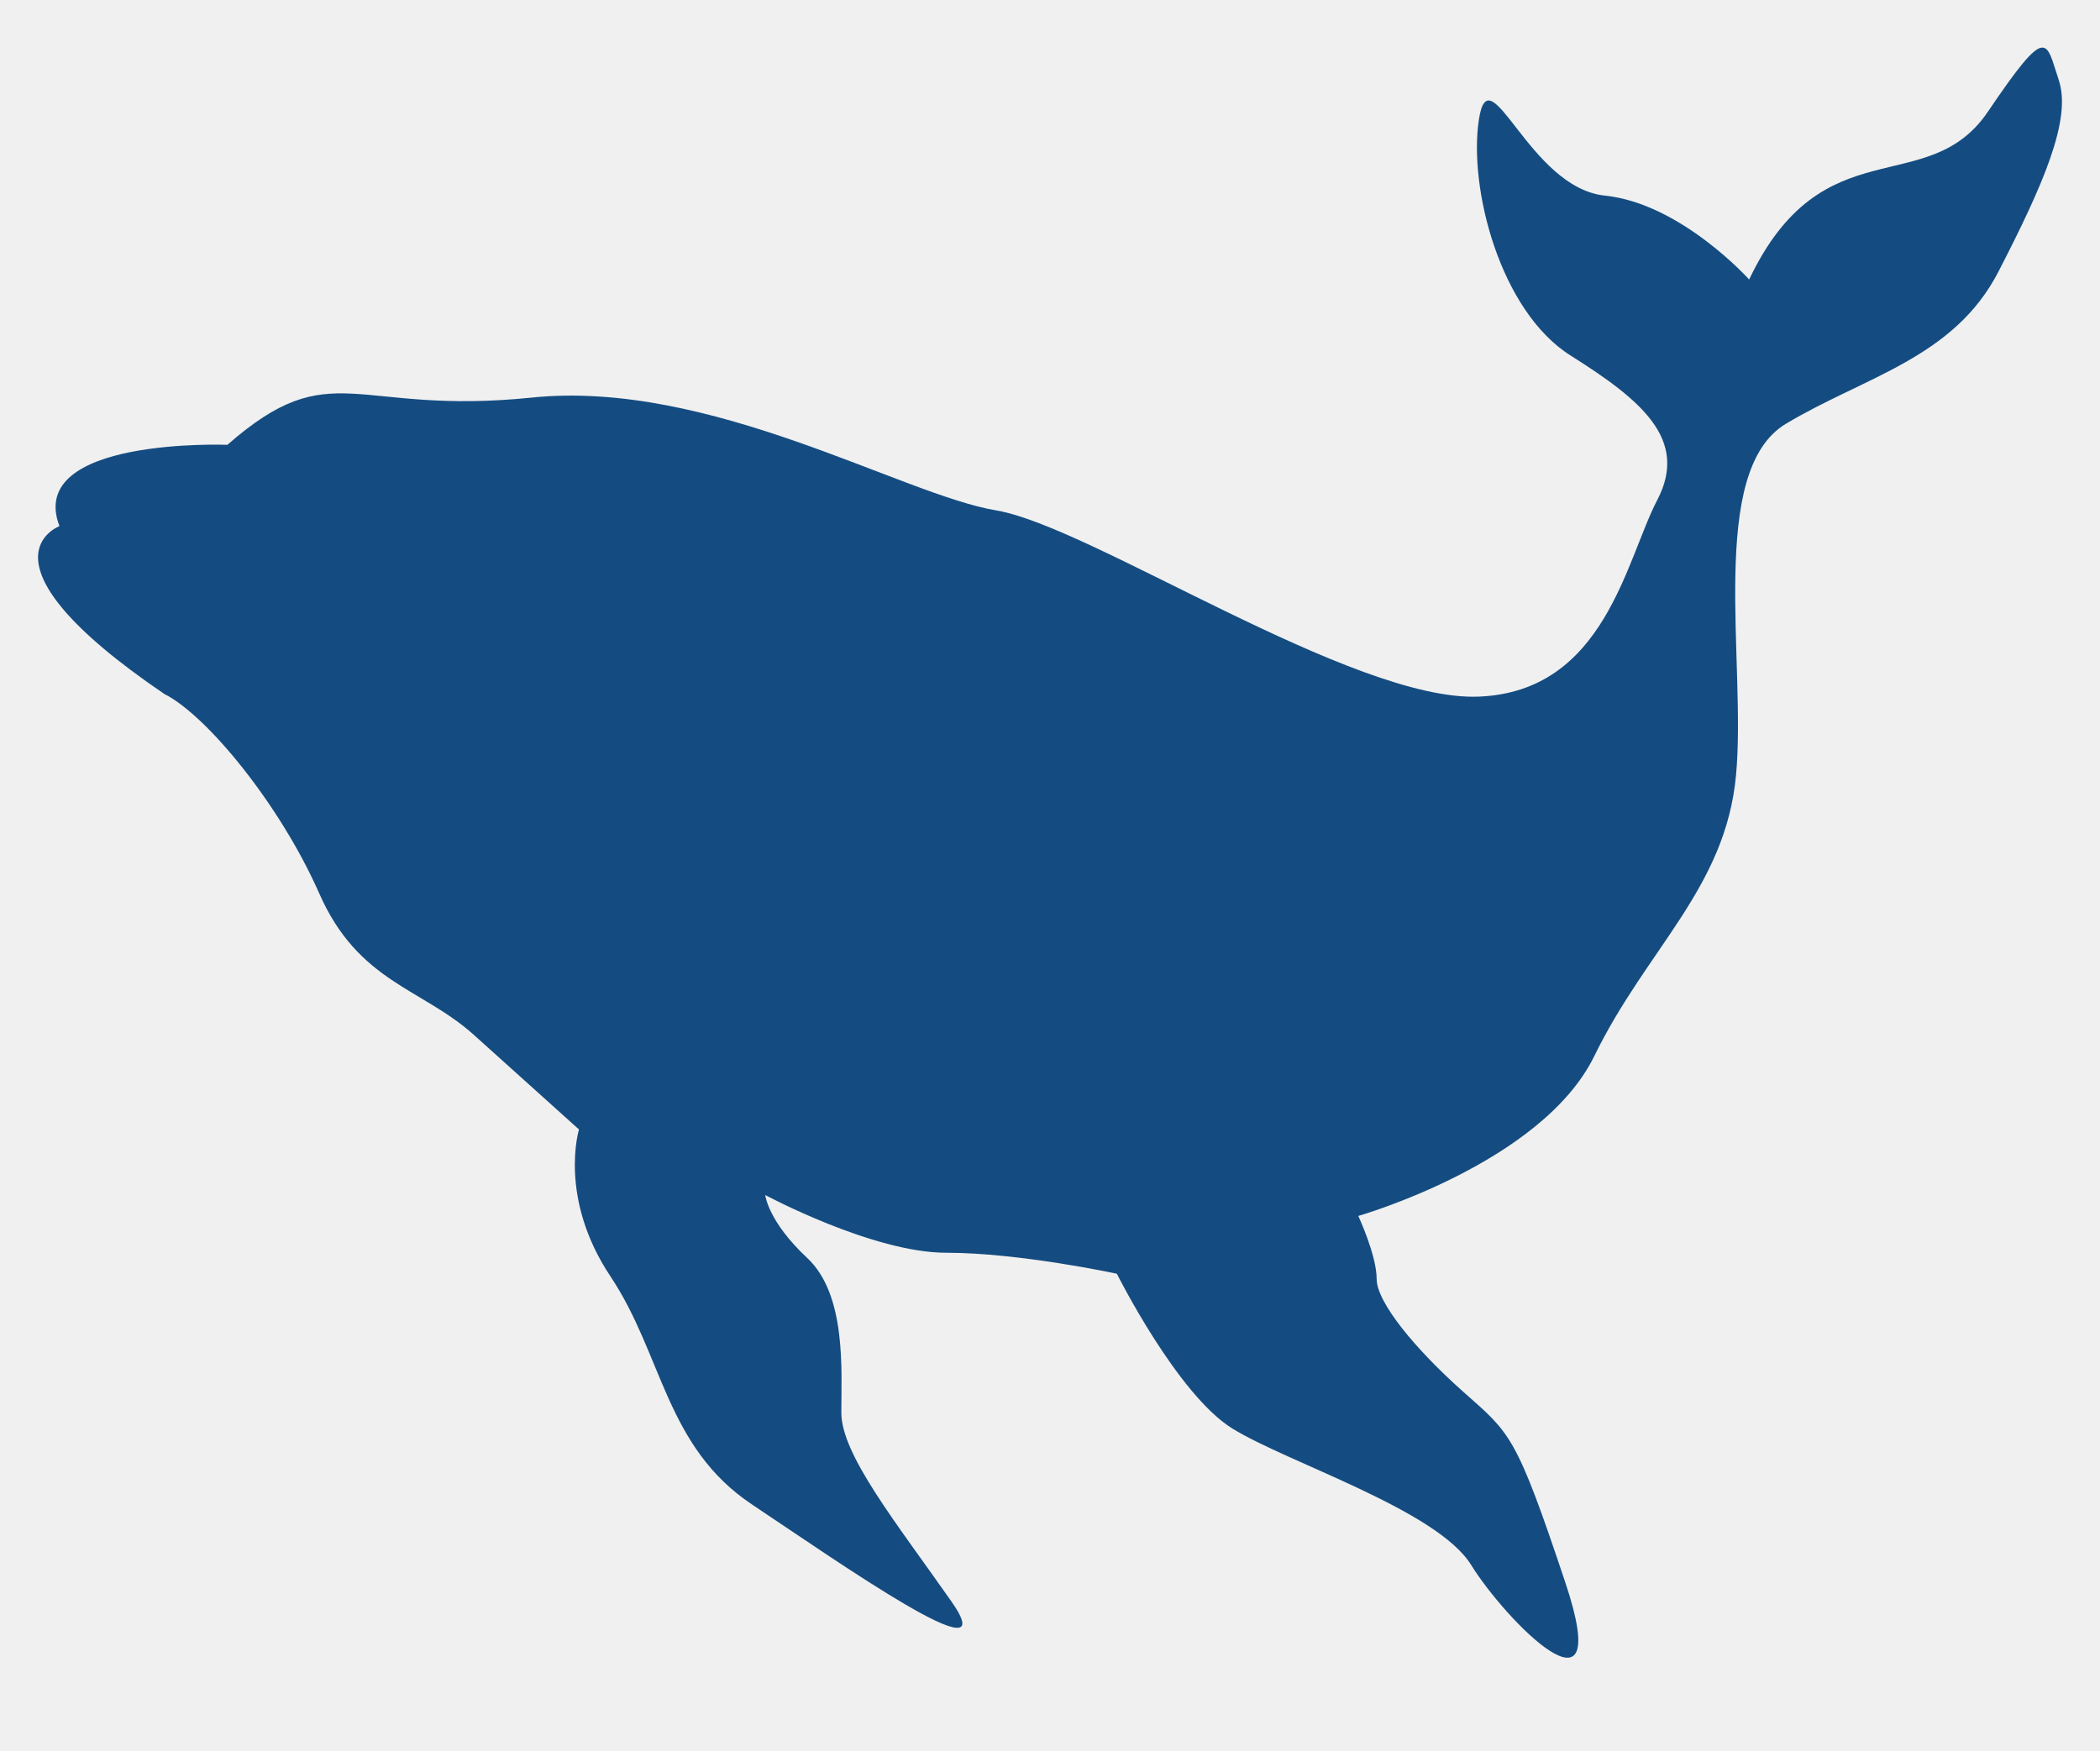
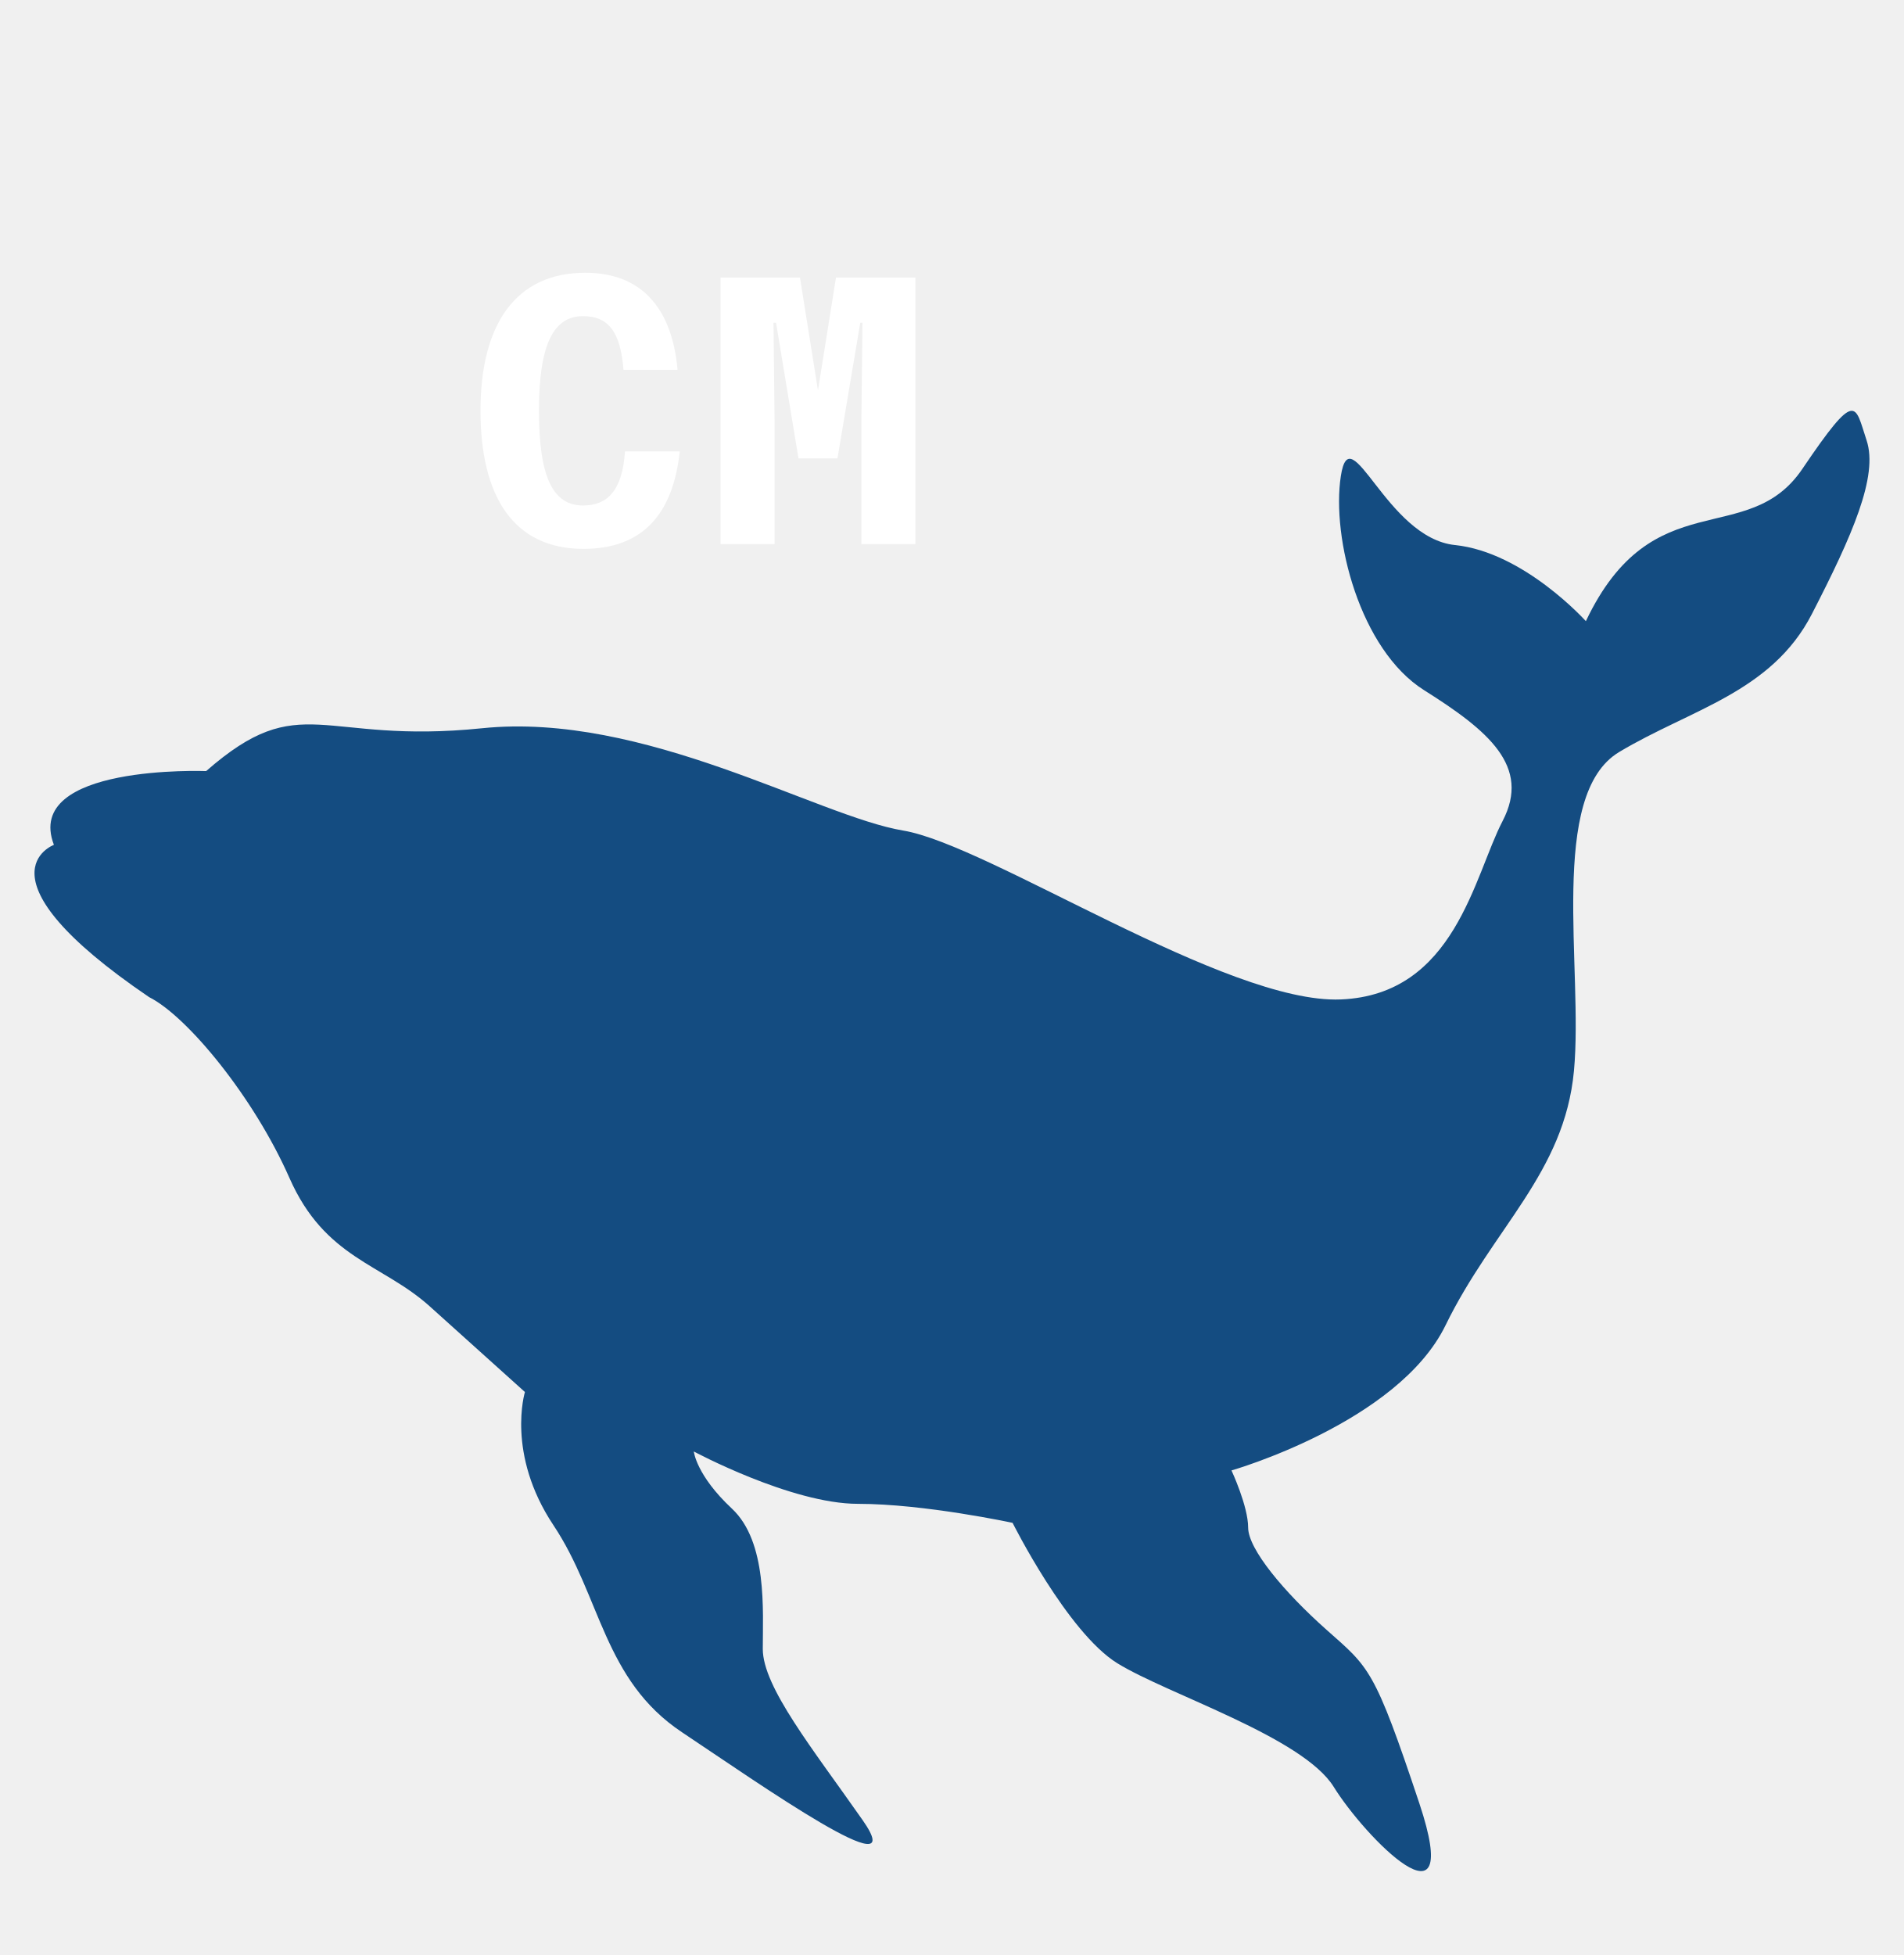
- <svg xmlns="http://www.w3.org/2000/svg" id="Layer_1" viewBox="0 0 414.32 345.39">
-   <path d="M267.97,239.96s36.23-10.35,46.59-31.58c10.35-21.22,25.88-33.13,27.95-55.39,2.07-22.26-5.69-60.05,9.84-69.36s33.13-12.94,41.93-30.02,14.49-30.02,11.91-37.79c-2.59-7.76-2.07-11.39-13.98,6.21-11.91,17.6-32.61,2.59-47.11,33.13,0,0-13.46-15.01-28.47-16.56s-22.78-28.47-24.85-15.01c-2.07,13.46,4.14,37.79,18.12,46.59,13.98,8.8,23.29,16.56,17.08,28.47s-10.35,37.79-35.2,38.82-76.61-33.65-95.25-36.75c-18.64-3.11-56.42-25.88-91.62-22.26s-39.34-8.8-60.05,9.32c0,0-39.86-1.55-33.13,16.05,0,0-18.12,6.73,20.71,33.13,8.28,4.14,22.78,21.74,30.54,39.34,7.76,17.6,20.19,18.64,30.54,27.95,10.35,9.32,20.71,18.64,20.71,18.64,0,0-4.14,13.46,6.21,28.99,10.35,15.53,10.87,33.65,27.95,45.03,17.08,11.39,50.21,34.68,39.34,19.15-10.87-15.53-21.74-28.99-21.74-37.27s1.04-23.29-6.73-30.54c-7.76-7.25-8.28-12.42-8.28-12.42,0,0,21.22,11.39,35.72,11.39s33.65,4.14,33.65,4.14c0,0,11.91,23.81,22.78,30.54s40.38,16.05,47.11,26.92c6.73,10.87,28.47,33.13,18.64,3.62-9.84-29.51-10.87-29.51-20.19-37.79-9.32-8.28-17.08-17.6-17.08-22.26s-3.62-12.42-3.62-12.42Z" fill="#144c81" />
+ <svg xmlns="http://www.w3.org/2000/svg" id="Layer_1" version="1.1" viewBox="0 0 414.32 425.39">
+   <defs>
+     <style>
+       .st0 {
+         fill: #144c81;
+       }
+ 
+       .st1 {
+         fill: #fff;
+       }
+     </style>
+   </defs>
+   <path class="st0" d="M267.97,319.96s36.23-10.35,46.59-31.58c10.35-21.22,25.88-33.13,27.95-55.39s-5.69-60.05,9.84-69.36,33.13-12.94,41.93-30.02,14.49-30.02,11.91-37.79c-2.59-7.76-2.07-11.39-13.98,6.21-11.91,17.6-32.61,2.59-47.11,33.13,0,0-13.46-15.01-28.47-16.56s-22.78-28.47-24.85-15.01c-2.07,13.46,4.14,37.79,18.12,46.59,13.98,8.8,23.29,16.56,17.08,28.47s-10.35,37.79-35.2,38.82-76.61-33.65-95.25-36.75c-18.64-3.11-56.42-25.88-91.62-22.26s-39.34-8.8-60.05,9.32c0,0-39.86-1.55-33.13,16.05,0,0-18.12,6.73,20.71,33.13,8.28,4.14,22.78,21.74,30.54,39.34,7.76,17.6,20.19,18.64,30.54,27.95,10.35,9.32,20.71,18.64,20.71,18.64,0,0-4.14,13.46,6.21,28.99s10.87,33.65,27.95,45.03c17.08,11.39,50.21,34.68,39.34,19.15-10.87-15.53-21.74-28.99-21.74-37.27s1.04-23.29-6.73-30.54c-7.76-7.25-8.28-12.42-8.28-12.42,0,0,21.22,11.39,35.72,11.39s33.65,4.14,33.65,4.14c0,0,11.91,23.81,22.78,30.54s40.38,16.05,47.11,26.92c6.73,10.87,28.47,33.13,18.64,3.62-9.84-29.51-10.87-29.51-20.19-37.79s-17.08-17.6-17.08-22.26-3.62-12.42-3.62-12.42h-.02Z" />
+   <g>
+     <path class="st1" d="M147.92,98.23c-1.44,13.52-8,21.2-20.96,21.2-15.12,0-22.4-11.28-22.4-30.08s7.68-30,22.8-30c12.8,0,18.96,8.4,20.08,21.12h-11.76c-.64-7.92-3.04-11.68-8.8-11.68-6.4,0-9.6,6.08-9.6,20.56s3.04,20.64,9.6,20.64c5.2,0,8.56-3.12,9.12-11.76h11.92Z" />
+     <path class="st1" d="M181.92,60.39h17.28v58h-11.76v-26.4l.24-21.76h-.48l-4.96,29.52h-8.48l-4.88-29.52h-.56l.24,21.76v26.4h-11.76v-58h17.28l3.92,24.56,3.92-24.56Z" />
+   </g>
</svg>
